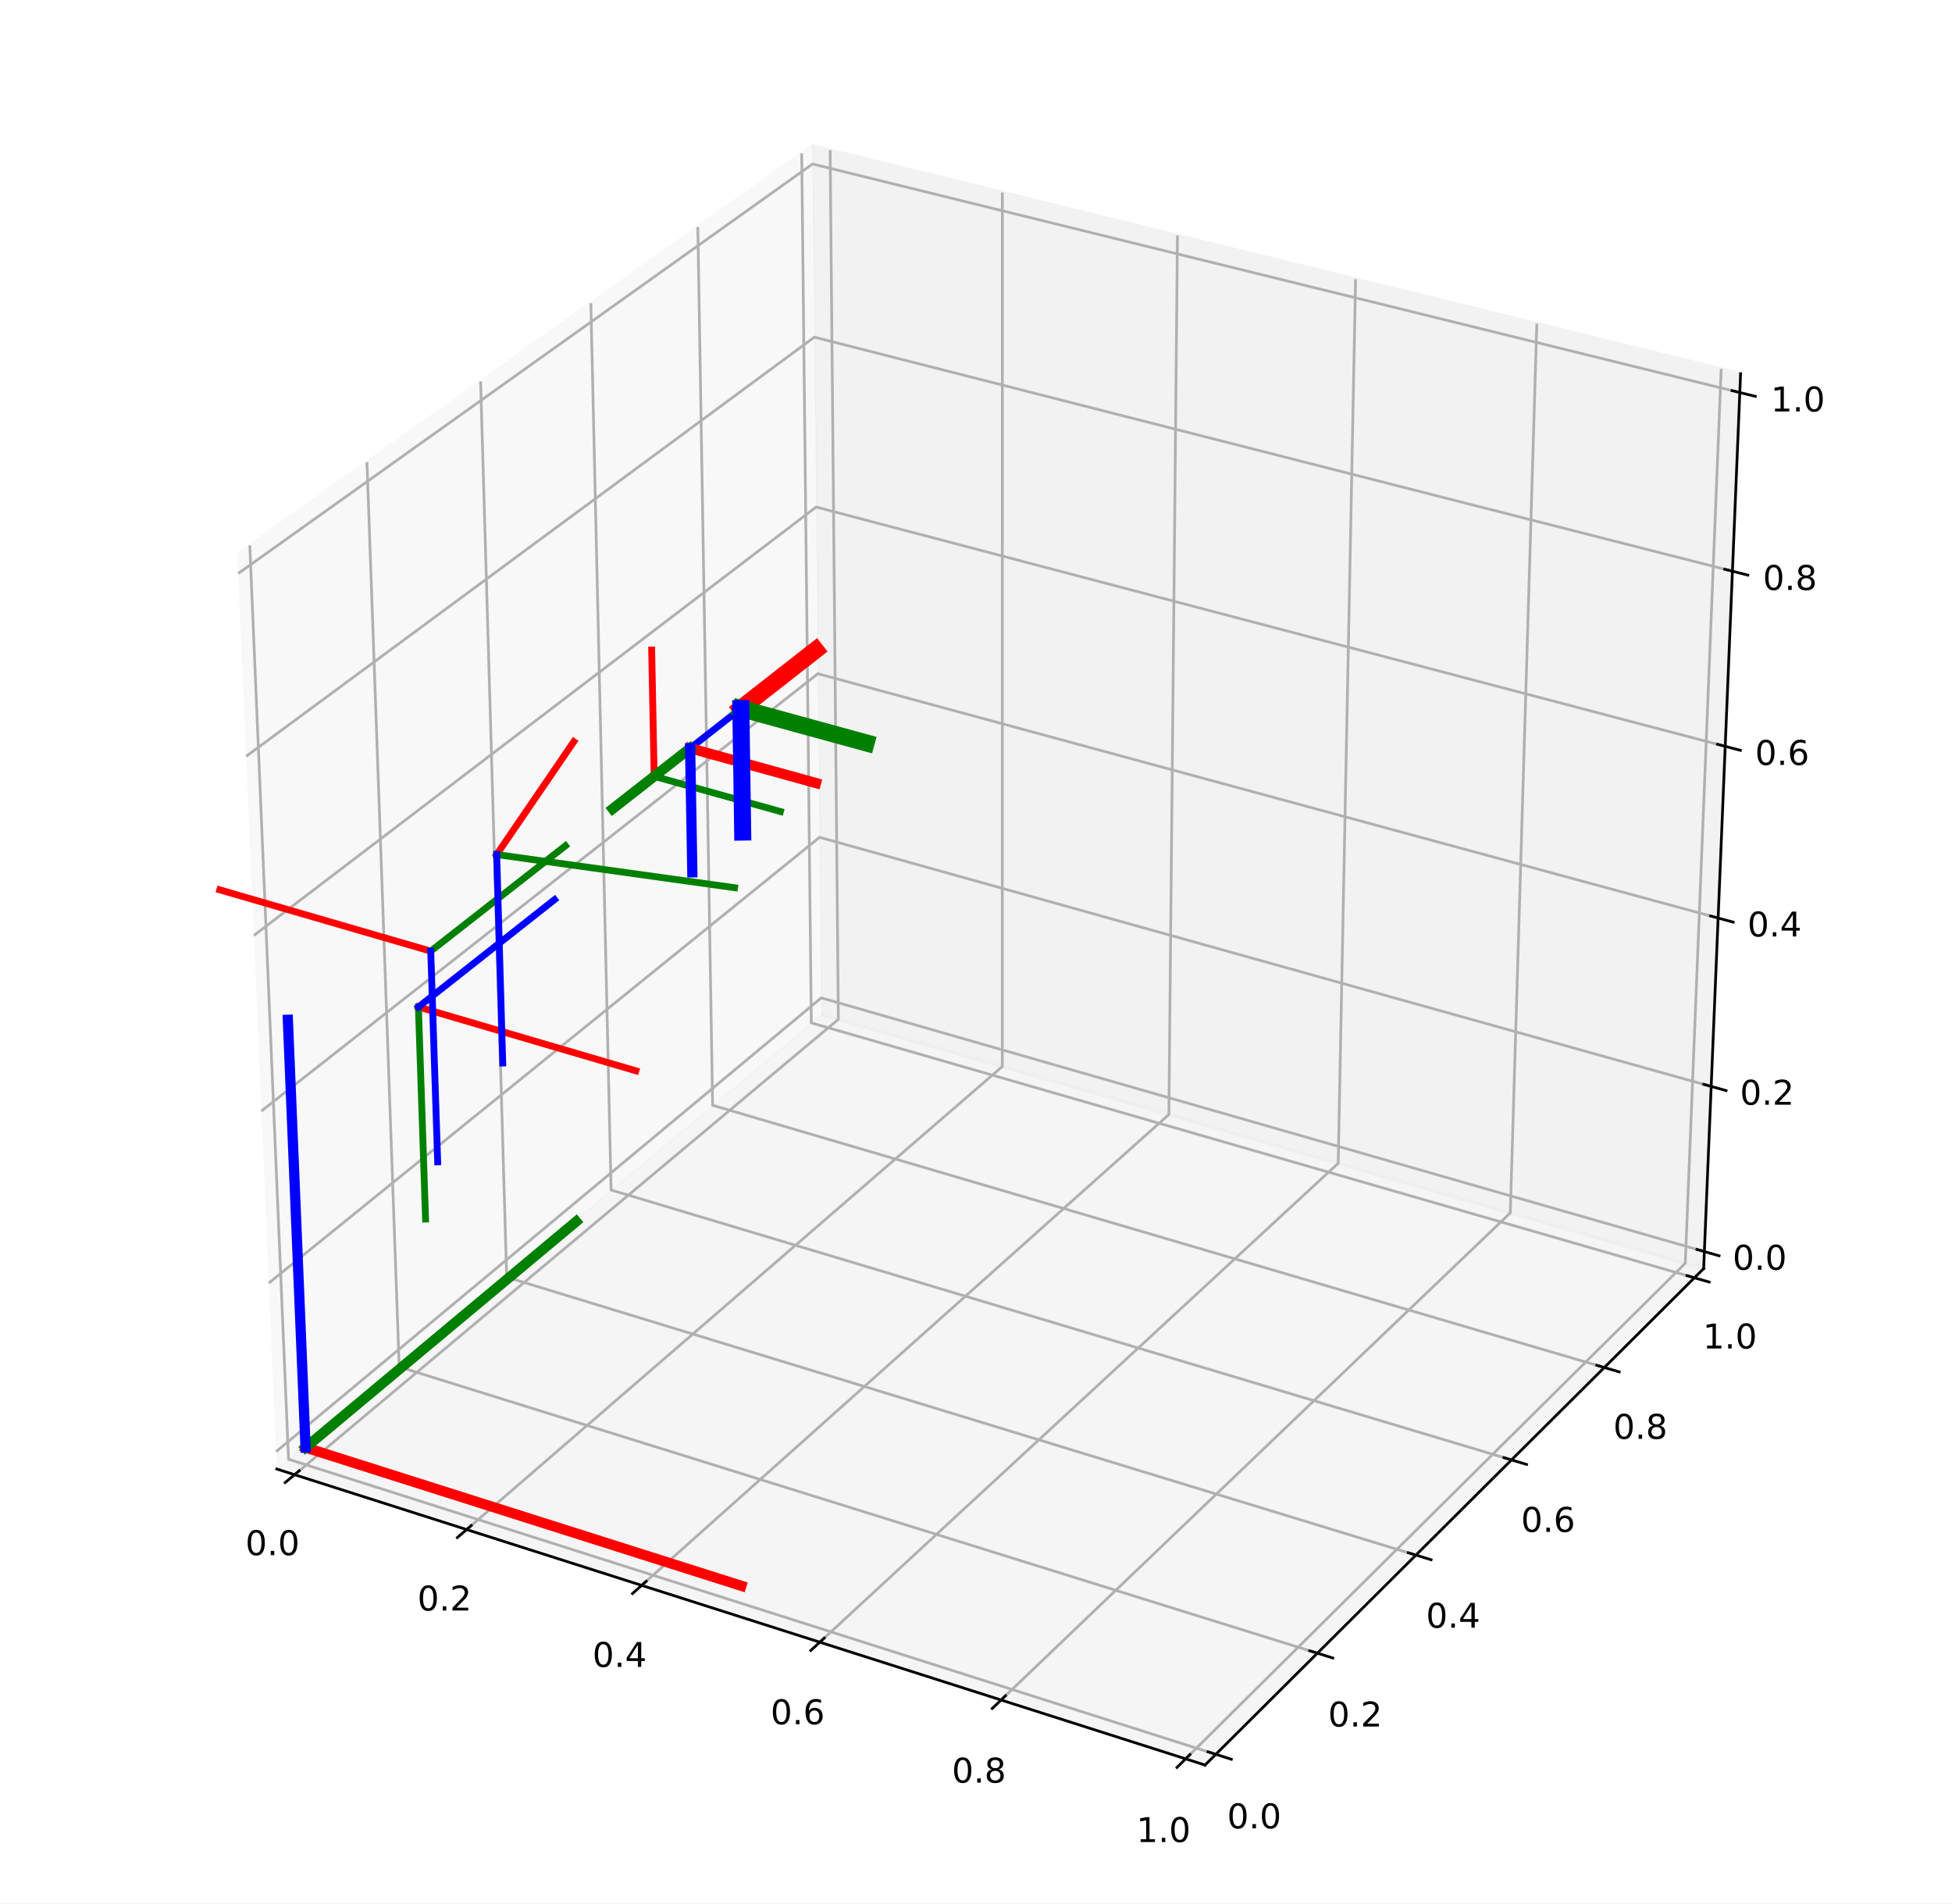
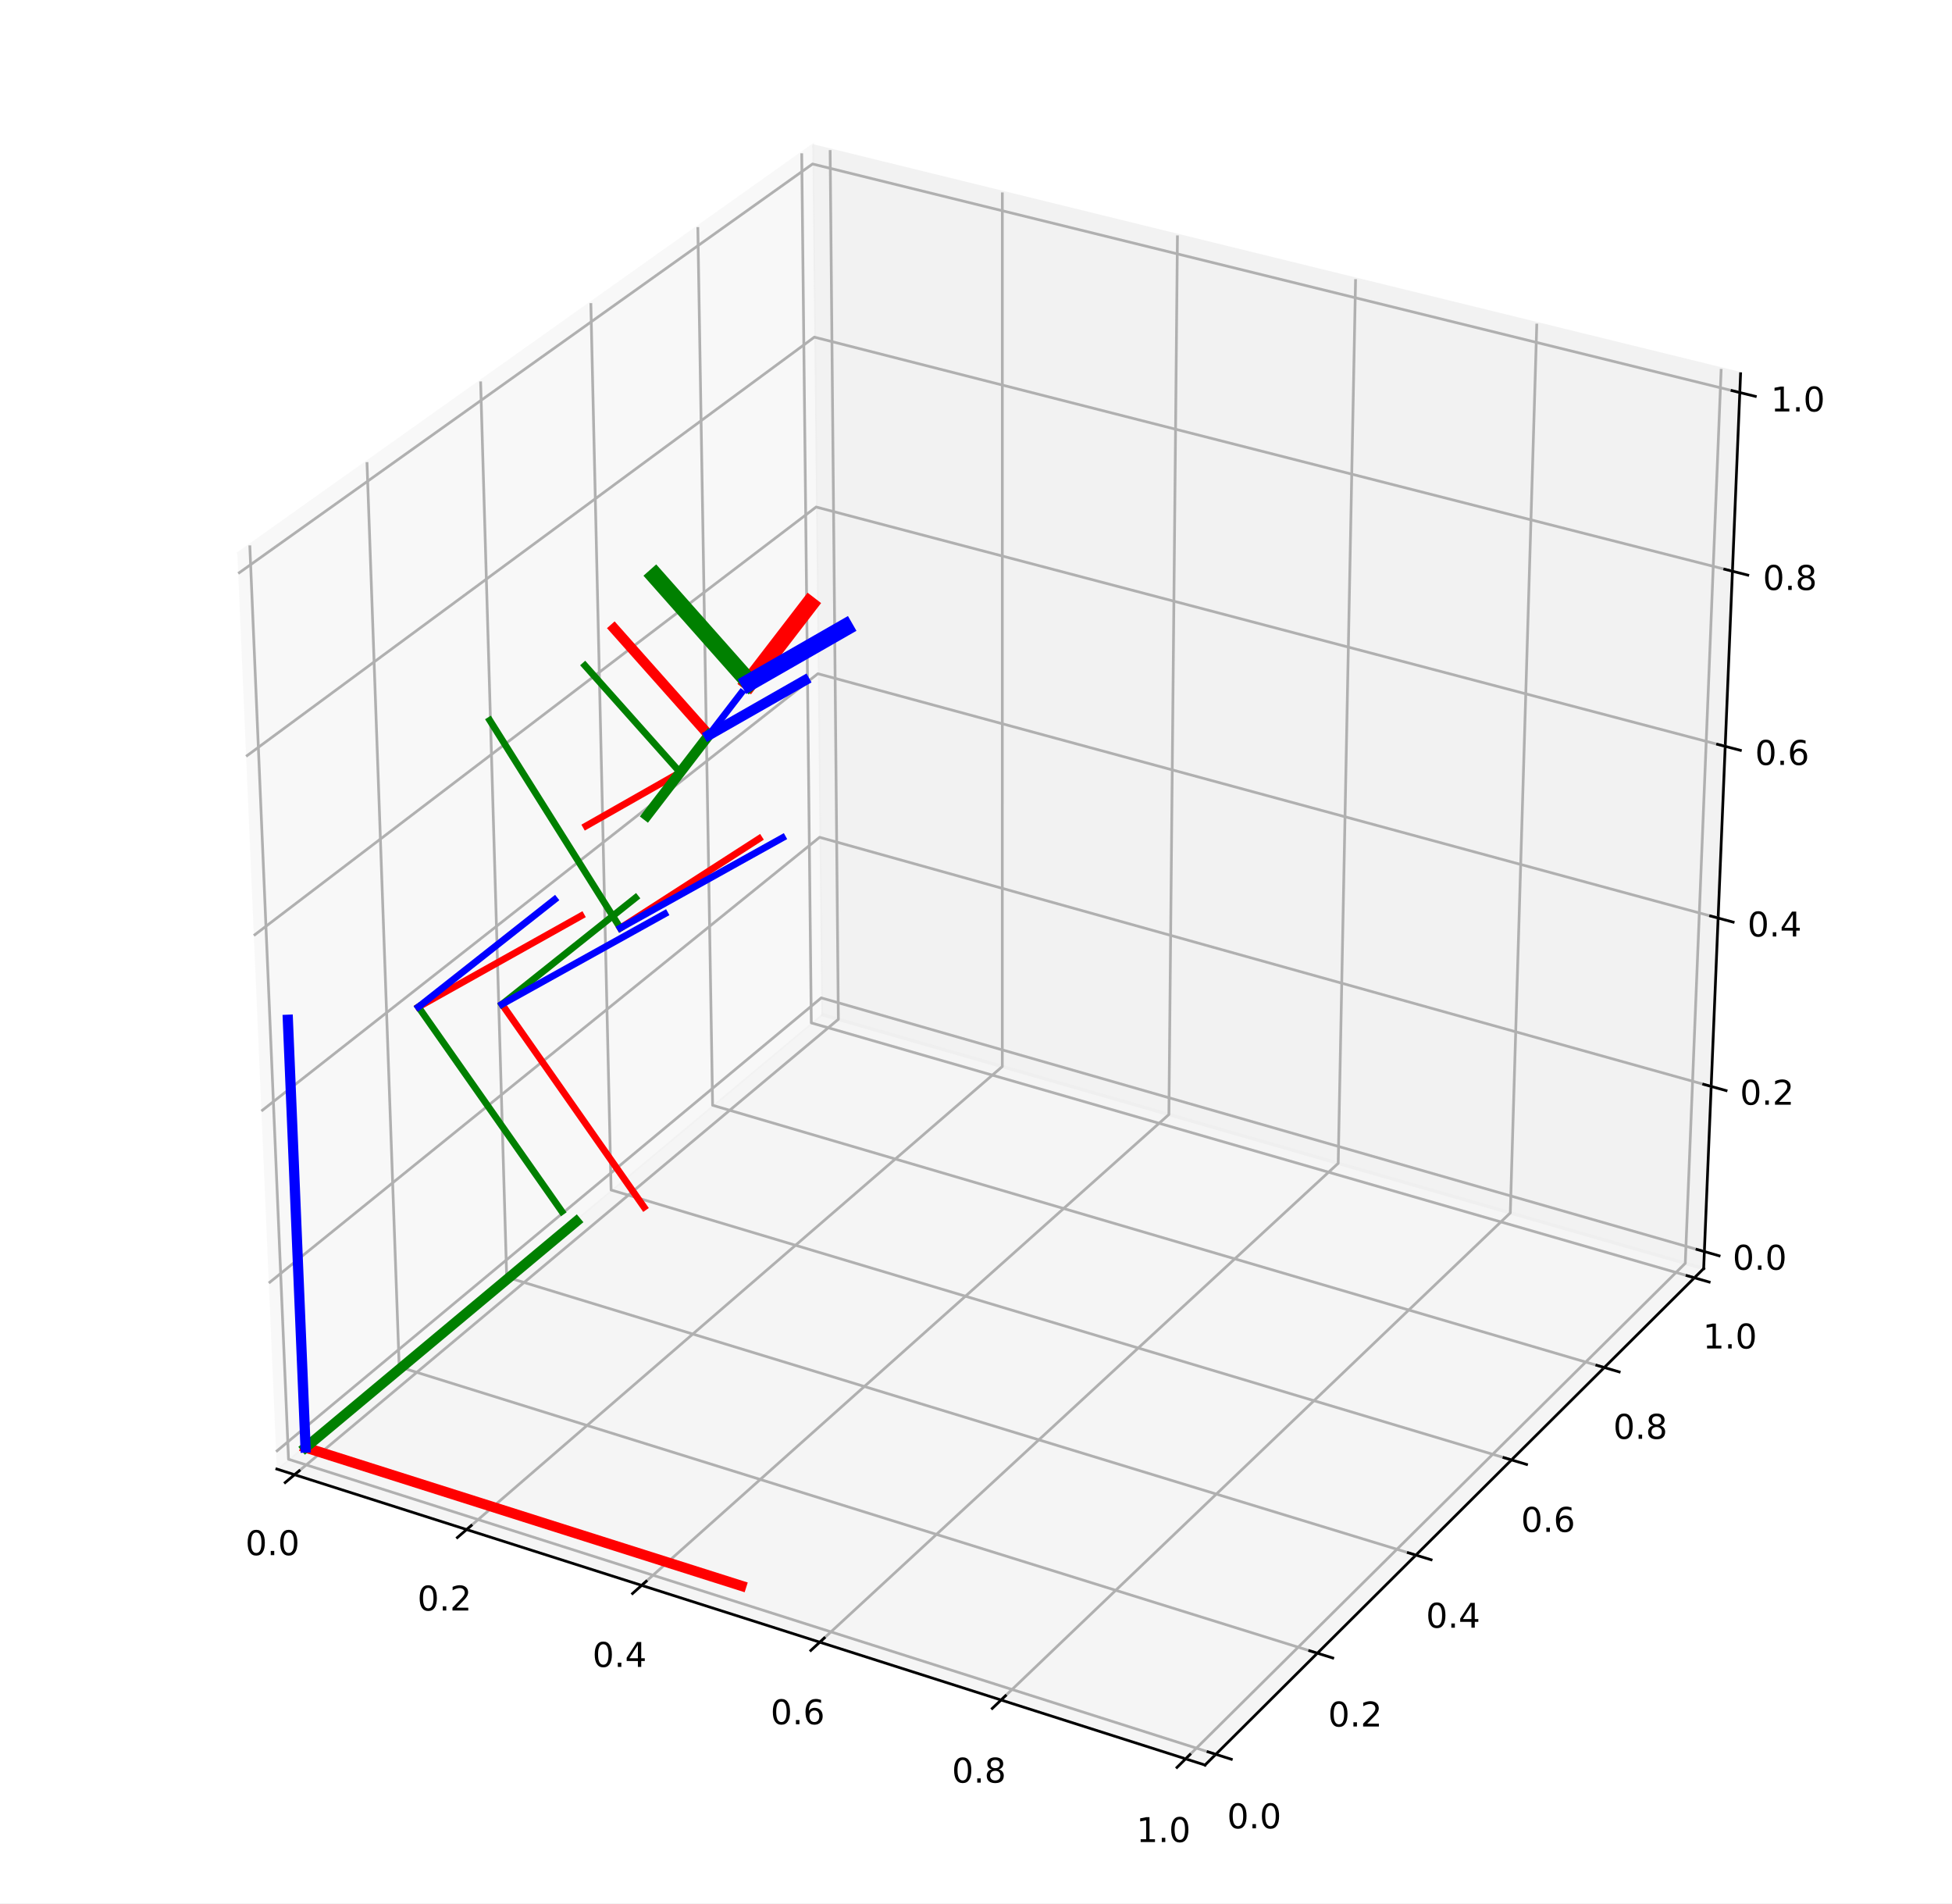
<svg xmlns="http://www.w3.org/2000/svg" xmlns:xlink="http://www.w3.org/1999/xlink" height="558pt" version="1.1" viewBox="0 0 572.4 558" width="572.4pt">
  <defs>
    <style type="text/css">
*{stroke-linecap:butt;stroke-linejoin:round;}
  </style>
  </defs>
  <g id="figure_1">
    <g id="patch_1">
      <path d="M 0 558  L 572.4 558  L 572.4 0  L 0 0  z " style="fill:#ffffff;" />
    </g>
    <g id="patch_2">
      <path d="M 7.2 550.8  L 565.2 550.8  L 565.2 7.2  L 7.2 7.2  z " style="fill:#ffffff;" />
    </g>
    <g id="pane3d_1">
      <g id="patch_3">
        <path d="M 81.172 430.684  L 240.874 297.405  L 238.215 42.732  L 69.608 162.48  " style="fill:#f2f2f2;opacity:0.5;stroke:#f2f2f2;stroke-linejoin:miter;" />
      </g>
    </g>
    <g id="pane3d_2">
      <g id="patch_4">
        <path d="M 240.874 297.405  L 499.577 371.916  L 510.401 109.564  L 238.215 42.732  " style="fill:#e6e6e6;opacity:0.5;stroke:#e6e6e6;stroke-linejoin:miter;" />
      </g>
    </g>
    <g id="pane3d_3">
      <g id="patch_5">
        <path d="M 81.172 430.684  L 353.362 517.464  L 499.577 371.916  L 240.874 297.405  " style="fill:#ececec;opacity:0.5;stroke:#ececec;stroke-linejoin:miter;" />
      </g>
    </g>
    <g id="axis3d_1">
      <g id="line2d_1">
        <path d="M 81.172 430.684  L 353.362 517.464  " style="fill:none;stroke:#000000;stroke-linecap:square;stroke-width:0.8;" />
      </g>
      <g id="Line3DCollection_1">
        <path d="M 86.377 432.343  L 245.838 298.835  L 243.426 44.012  " style="fill:none;stroke:#b0b0b0;stroke-width:0.8;" />
        <path d="M 136.825 448.427  L 293.911 312.681  L 293.92 56.409  " style="fill:none;stroke:#b0b0b0;stroke-width:0.8;" />
        <path d="M 188.154 464.792  L 342.763 326.751  L 345.273 69.019  " style="fill:none;stroke:#b0b0b0;stroke-width:0.8;" />
        <path d="M 240.389 481.446  L 392.412 341.051  L 397.507 81.844  " style="fill:none;stroke:#b0b0b0;stroke-width:0.8;" />
        <path d="M 293.552 498.395  L 442.879 355.586  L 450.647 94.892  " style="fill:none;stroke:#b0b0b0;stroke-width:0.8;" />
        <path d="M 347.669 515.649  L 494.184 370.363  L 504.714 108.167  " style="fill:none;stroke:#b0b0b0;stroke-width:0.8;" />
      </g>
      <g id="xtick_1">
        <g id="line2d_2">
          <path d="M 87.75 431.193  L 83.624 434.648  " style="fill:none;stroke:#000000;stroke-linecap:square;stroke-width:0.8;" />
        </g>
        <g id="text_1">
          <defs>
            <path d="M 31.781 66.406  Q 24.172 66.406 20.328 58.906  Q 16.5 51.422 16.5 36.375  Q 16.5 21.391 20.328 13.891  Q 24.172 6.391 31.781 6.391  Q 39.453 6.391 43.281 13.891  Q 47.125 21.391 47.125 36.375  Q 47.125 51.422 43.281 58.906  Q 39.453 66.406 31.781 66.406  z M 31.781 74.219  Q 44.047 74.219 50.516 64.516  Q 56.984 54.828 56.984 36.375  Q 56.984 17.969 50.516 8.266  Q 44.047 -1.422 31.781 -1.422  Q 19.531 -1.422 13.062 8.266  Q 6.594 17.969 6.594 36.375  Q 6.594 54.828 13.062 64.516  Q 19.531 74.219 31.781 74.219  z " id="DejaVuSans-48" />
            <path d="M 10.688 12.406  L 21 12.406  L 21 0  L 10.688 0  z " id="DejaVuSans-46" />
          </defs>
          <g transform="translate(71.96029 455.9271)scale(0.1 -0.1)">
            <use xlink:href="#DejaVuSans-48" />
            <use x="63.623" xlink:href="#DejaVuSans-46" />
            <use x="95.41" xlink:href="#DejaVuSans-48" />
          </g>
        </g>
      </g>
      <g id="xtick_2">
        <g id="line2d_3">
          <path d="M 138.179 447.257  L 134.112 450.772  " style="fill:none;stroke:#000000;stroke-linecap:square;stroke-width:0.8;" />
        </g>
        <g id="text_2">
          <defs>
            <path d="M 19.188 8.297  L 53.609 8.297  L 53.609 0  L 7.328 0  L 7.328 8.297  Q 12.938 14.109 22.625 23.891  Q 32.328 33.688 34.812 36.531  Q 39.547 41.844 41.422 45.531  Q 43.312 49.219 43.312 52.781  Q 43.312 58.594 39.234 62.25  Q 35.156 65.922 28.609 65.922  Q 23.969 65.922 18.812 64.312  Q 13.672 62.703 7.812 59.422  L 7.812 69.391  Q 13.766 71.781 18.938 73  Q 24.125 74.219 28.422 74.219  Q 39.75 74.219 46.484 68.547  Q 53.219 62.891 53.219 53.422  Q 53.219 48.922 51.531 44.891  Q 49.859 40.875 45.406 35.406  Q 44.188 33.984 37.641 27.219  Q 31.109 20.453 19.188 8.297  z " id="DejaVuSans-50" />
          </defs>
          <g transform="translate(122.4051 472.1665)scale(0.1 -0.1)">
            <use xlink:href="#DejaVuSans-48" />
            <use x="63.623" xlink:href="#DejaVuSans-46" />
            <use x="95.41" xlink:href="#DejaVuSans-50" />
          </g>
        </g>
      </g>
      <g id="xtick_3">
        <g id="line2d_4">
          <path d="M 189.488 463.601  L 185.482 467.178  " style="fill:none;stroke:#000000;stroke-linecap:square;stroke-width:0.8;" />
        </g>
        <g id="text_3">
          <defs>
            <path d="M 37.797 64.312  L 12.891 25.391  L 37.797 25.391  z M 35.203 72.906  L 47.609 72.906  L 47.609 25.391  L 58.016 25.391  L 58.016 17.188  L 47.609 17.188  L 47.609 0  L 37.797 0  L 37.797 17.188  L 4.891 17.188  L 4.891 26.703  z " id="DejaVuSans-52" />
          </defs>
          <g transform="translate(173.7322 488.6899)scale(0.1 -0.1)">
            <use xlink:href="#DejaVuSans-48" />
            <use x="63.623" xlink:href="#DejaVuSans-46" />
            <use x="95.41" xlink:href="#DejaVuSans-52" />
          </g>
        </g>
      </g>
      <g id="xtick_4">
        <g id="line2d_5">
          <path d="M 241.701 480.234  L 237.76 483.874  " style="fill:none;stroke:#000000;stroke-linecap:square;stroke-width:0.8;" />
        </g>
        <g id="text_4">
          <defs>
            <path d="M 33.016 40.375  Q 26.375 40.375 22.484 35.828  Q 18.609 31.297 18.609 23.391  Q 18.609 15.531 22.484 10.953  Q 26.375 6.391 33.016 6.391  Q 39.656 6.391 43.531 10.953  Q 47.406 15.531 47.406 23.391  Q 47.406 31.297 43.531 35.828  Q 39.656 40.375 33.016 40.375  z M 52.594 71.297  L 52.594 62.312  Q 48.875 64.062 45.094 64.984  Q 41.312 65.922 37.594 65.922  Q 27.828 65.922 22.672 59.328  Q 17.531 52.734 16.797 39.406  Q 19.672 43.656 24.016 45.922  Q 28.375 48.188 33.594 48.188  Q 44.578 48.188 50.953 41.516  Q 57.328 34.859 57.328 23.391  Q 57.328 12.156 50.688 5.359  Q 44.047 -1.422 33.016 -1.422  Q 20.359 -1.422 13.672 8.266  Q 6.984 17.969 6.984 36.375  Q 6.984 53.656 15.188 63.938  Q 23.391 74.219 37.203 74.219  Q 40.922 74.219 44.703 73.484  Q 48.484 72.75 52.594 71.297  z " id="DejaVuSans-54" />
          </defs>
          <g transform="translate(225.9649 505.5049)scale(0.1 -0.1)">
            <use xlink:href="#DejaVuSans-48" />
            <use x="63.623" xlink:href="#DejaVuSans-46" />
            <use x="95.41" xlink:href="#DejaVuSans-54" />
          </g>
        </g>
      </g>
      <g id="xtick_5">
        <g id="line2d_6">
          <path d="M 294.842 497.162  L 290.968 500.867  " style="fill:none;stroke:#000000;stroke-linecap:square;stroke-width:0.8;" />
        </g>
        <g id="text_5">
          <defs>
            <path d="M 31.781 34.625  Q 24.75 34.625 20.719 30.859  Q 16.703 27.094 16.703 20.516  Q 16.703 13.922 20.719 10.156  Q 24.75 6.391 31.781 6.391  Q 38.812 6.391 42.859 10.172  Q 46.922 13.969 46.922 20.516  Q 46.922 27.094 42.891 30.859  Q 38.875 34.625 31.781 34.625  z M 21.922 38.812  Q 15.578 40.375 12.031 44.719  Q 8.5 49.078 8.5 55.328  Q 8.5 64.062 14.719 69.141  Q 20.953 74.219 31.781 74.219  Q 42.672 74.219 48.875 69.141  Q 55.078 64.062 55.078 55.328  Q 55.078 49.078 51.531 44.719  Q 48 40.375 41.703 38.812  Q 48.828 37.156 52.797 32.312  Q 56.781 27.484 56.781 20.516  Q 56.781 9.906 50.312 4.234  Q 43.844 -1.422 31.781 -1.422  Q 19.734 -1.422 13.25 4.234  Q 6.781 9.906 6.781 20.516  Q 6.781 27.484 10.781 32.312  Q 14.797 37.156 21.922 38.812  z M 18.312 54.391  Q 18.312 48.734 21.844 45.562  Q 25.391 42.391 31.781 42.391  Q 38.141 42.391 41.719 45.562  Q 45.312 48.734 45.312 54.391  Q 45.312 60.062 41.719 63.234  Q 38.141 66.406 31.781 66.406  Q 25.391 66.406 21.844 63.234  Q 18.312 60.062 18.312 54.391  z " id="DejaVuSans-56" />
          </defs>
          <g transform="translate(279.1276 522.6192)scale(0.1 -0.1)">
            <use xlink:href="#DejaVuSans-48" />
            <use x="63.623" xlink:href="#DejaVuSans-46" />
            <use x="95.41" xlink:href="#DejaVuSans-56" />
          </g>
        </g>
      </g>
      <g id="xtick_6">
        <g id="line2d_7">
          <path d="M 348.935 514.393  L 345.132 518.165  " style="fill:none;stroke:#000000;stroke-linecap:square;stroke-width:0.8;" />
        </g>
        <g id="text_6">
          <defs>
            <path d="M 12.406 8.297  L 28.516 8.297  L 28.516 63.922  L 10.984 60.406  L 10.984 69.391  L 28.422 72.906  L 38.281 72.906  L 38.281 8.297  L 54.391 8.297  L 54.391 0  L 12.406 0  z " id="DejaVuSans-49" />
          </defs>
          <g transform="translate(333.2451 540.041)scale(0.1 -0.1)">
            <use xlink:href="#DejaVuSans-49" />
            <use x="63.623" xlink:href="#DejaVuSans-46" />
            <use x="95.41" xlink:href="#DejaVuSans-48" />
          </g>
        </g>
      </g>
    </g>
    <g id="axis3d_2">
      <g id="line2d_8">
        <path d="M 499.577 371.916  L 353.362 517.464  " style="fill:none;stroke:#000000;stroke-linecap:square;stroke-width:0.8;" />
      </g>
      <g id="Line3DCollection_2">
        <path d="M 73.25 159.894  L 84.607 427.816  L 356.518 514.322  " style="fill:none;stroke:#b0b0b0;stroke-width:0.8;" />
        <path d="M 107.612 135.489  L 117.06 400.733  L 386.305 484.672  " style="fill:none;stroke:#b0b0b0;stroke-width:0.8;" />
        <path d="M 140.932 111.824  L 148.577 374.431  L 415.195 455.914  " style="fill:none;stroke:#b0b0b0;stroke-width:0.8;" />
        <path d="M 173.257 88.867  L 179.199 348.876  L 443.227 428.009  " style="fill:none;stroke:#b0b0b0;stroke-width:0.8;" />
        <path d="M 204.63 66.585  L 208.963 324.036  L 470.439 400.921  " style="fill:none;stroke:#b0b0b0;stroke-width:0.8;" />
        <path d="M 235.093 44.95  L 237.905 299.883  L 496.868 374.613  " style="fill:none;stroke:#b0b0b0;stroke-width:0.8;" />
      </g>
      <g id="xtick_7">
        <g id="line2d_9">
          <path d="M 354.242 513.598  L 361.075 515.772  " style="fill:none;stroke:#000000;stroke-linecap:square;stroke-width:0.8;" />
        </g>
        <g id="text_7">
          <g transform="translate(359.8368 536.0221)scale(0.1 -0.1)">
            <use xlink:href="#DejaVuSans-48" />
            <use x="63.623" xlink:href="#DejaVuSans-46" />
            <use x="95.41" xlink:href="#DejaVuSans-48" />
          </g>
        </g>
      </g>
      <g id="xtick_8">
        <g id="line2d_10">
          <path d="M 384.053 483.969  L 390.814 486.077  " style="fill:none;stroke:#000000;stroke-linecap:square;stroke-width:0.8;" />
        </g>
        <g id="text_8">
          <g transform="translate(389.4428 506.1642)scale(0.1 -0.1)">
            <use xlink:href="#DejaVuSans-48" />
            <use x="63.623" xlink:href="#DejaVuSans-46" />
            <use x="95.41" xlink:href="#DejaVuSans-50" />
          </g>
        </g>
      </g>
      <g id="xtick_9">
        <g id="line2d_11">
          <path d="M 412.966 455.233  L 419.657 457.278  " style="fill:none;stroke:#000000;stroke-linecap:square;stroke-width:0.8;" />
        </g>
        <g id="text_9">
          <g transform="translate(418.1573 477.2053)scale(0.1 -0.1)">
            <use xlink:href="#DejaVuSans-48" />
            <use x="63.623" xlink:href="#DejaVuSans-46" />
            <use x="95.41" xlink:href="#DejaVuSans-52" />
          </g>
        </g>
      </g>
      <g id="xtick_10">
        <g id="line2d_12">
          <path d="M 441.021 427.348  L 447.643 429.333  " style="fill:none;stroke:#000000;stroke-linecap:square;stroke-width:0.8;" />
        </g>
        <g id="text_10">
          <g transform="translate(446.0199 449.1056)scale(0.1 -0.1)">
            <use xlink:href="#DejaVuSans-48" />
            <use x="63.623" xlink:href="#DejaVuSans-46" />
            <use x="95.41" xlink:href="#DejaVuSans-54" />
          </g>
        </g>
      </g>
      <g id="xtick_11">
        <g id="line2d_13">
          <path d="M 468.256 400.279  L 474.81 402.206  " style="fill:none;stroke:#000000;stroke-linecap:square;stroke-width:0.8;" />
        </g>
        <g id="text_11">
          <g transform="translate(473.0681 421.8273)scale(0.1 -0.1)">
            <use xlink:href="#DejaVuSans-48" />
            <use x="63.623" xlink:href="#DejaVuSans-46" />
            <use x="95.41" xlink:href="#DejaVuSans-56" />
          </g>
        </g>
      </g>
      <g id="xtick_12">
        <g id="line2d_14">
          <path d="M 494.707 373.99  L 501.194 375.862  " style="fill:none;stroke:#000000;stroke-linecap:square;stroke-width:0.8;" />
        </g>
        <g id="text_12">
          <g transform="translate(499.337 395.3348)scale(0.1 -0.1)">
            <use xlink:href="#DejaVuSans-49" />
            <use x="63.623" xlink:href="#DejaVuSans-46" />
            <use x="95.41" xlink:href="#DejaVuSans-48" />
          </g>
        </g>
      </g>
    </g>
    <g id="axis3d_3">
      <g id="line2d_15">
        <path d="M 499.577 371.916  L 510.401 109.564  " style="fill:none;stroke:#000000;stroke-linecap:square;stroke-width:0.8;" />
      </g>
      <g id="Line3DCollection_3">
        <path d="M 499.783 366.926  L 240.823 292.551  L 80.952 425.591  " style="fill:none;stroke:#b0b0b0;stroke-width:0.8;" />
        <path d="M 501.78 318.511  L 240.332 245.473  L 78.821 376.162  " style="fill:none;stroke:#b0b0b0;stroke-width:0.8;" />
        <path d="M 503.817 269.147  L 239.831 197.512  L 76.647 325.732  " style="fill:none;stroke:#b0b0b0;stroke-width:0.8;" />
        <path d="M 505.894 218.807  L 239.321 148.643  L 74.428 274.272  " style="fill:none;stroke:#b0b0b0;stroke-width:0.8;" />
        <path d="M 508.012 167.462  L 238.801 98.84  L 72.163 221.749  " style="fill:none;stroke:#b0b0b0;stroke-width:0.8;" />
        <path d="M 510.173 115.081  L 238.271 48.076  L 69.852 168.13  " style="fill:none;stroke:#b0b0b0;stroke-width:0.8;" />
      </g>
      <g id="xtick_13">
        <g id="line2d_16">
          <path d="M 497.622 366.306  L 504.109 368.169  " style="fill:none;stroke:#000000;stroke-linecap:square;stroke-width:0.8;" />
        </g>
        <g id="text_13">
          <g transform="translate(508.0682 372.2507)scale(0.1 -0.1)">
            <use xlink:href="#DejaVuSans-48" />
            <use x="63.623" xlink:href="#DejaVuSans-46" />
            <use x="95.41" xlink:href="#DejaVuSans-48" />
          </g>
        </g>
      </g>
      <g id="xtick_14">
        <g id="line2d_17">
          <path d="M 499.598 317.901  L 506.15 319.731  " style="fill:none;stroke:#000000;stroke-linecap:square;stroke-width:0.8;" />
        </g>
        <g id="text_14">
          <g transform="translate(510.2204 323.8748)scale(0.1 -0.1)">
            <use xlink:href="#DejaVuSans-48" />
            <use x="63.623" xlink:href="#DejaVuSans-46" />
            <use x="95.41" xlink:href="#DejaVuSans-50" />
          </g>
        </g>
      </g>
      <g id="xtick_15">
        <g id="line2d_18">
          <path d="M 501.613 268.549  L 508.23 270.344  " style="fill:none;stroke:#000000;stroke-linecap:square;stroke-width:0.8;" />
        </g>
        <g id="text_15">
          <g transform="translate(512.4146 274.553)scale(0.1 -0.1)">
            <use xlink:href="#DejaVuSans-48" />
            <use x="63.623" xlink:href="#DejaVuSans-46" />
            <use x="95.41" xlink:href="#DejaVuSans-52" />
          </g>
        </g>
      </g>
      <g id="xtick_16">
        <g id="line2d_19">
          <path d="M 503.667 218.221  L 510.352 219.98  " style="fill:none;stroke:#000000;stroke-linecap:square;stroke-width:0.8;" />
        </g>
        <g id="text_16">
          <g transform="translate(514.6521 224.2573)scale(0.1 -0.1)">
            <use xlink:href="#DejaVuSans-48" />
            <use x="63.623" xlink:href="#DejaVuSans-46" />
            <use x="95.41" xlink:href="#DejaVuSans-54" />
          </g>
        </g>
      </g>
      <g id="xtick_17">
        <g id="line2d_20">
          <path d="M 505.762 166.888  L 512.517 168.61  " style="fill:none;stroke:#000000;stroke-linecap:square;stroke-width:0.8;" />
        </g>
        <g id="text_17">
          <g transform="translate(516.9343 172.9584)scale(0.1 -0.1)">
            <use xlink:href="#DejaVuSans-48" />
            <use x="63.623" xlink:href="#DejaVuSans-46" />
            <use x="95.41" xlink:href="#DejaVuSans-56" />
          </g>
        </g>
      </g>
      <g id="xtick_18">
        <g id="line2d_21">
          <path d="M 507.9 114.521  L 514.725 116.202  " style="fill:none;stroke:#000000;stroke-linecap:square;stroke-width:0.8;" />
        </g>
        <g id="text_18">
          <g transform="translate(519.2624 120.6263)scale(0.1 -0.1)">
            <use xlink:href="#DejaVuSans-49" />
            <use x="63.623" xlink:href="#DejaVuSans-46" />
            <use x="95.41" xlink:href="#DejaVuSans-48" />
          </g>
        </g>
      </g>
    </g>
    <g id="axes_1">
      <g id="line2d_22">
-         <path clip-path="url(#p56e73a50fd)" d="M 89.597 424.38  L 217.381 464.923  " style="fill:none;stroke:#ff0000;stroke-linecap:square;stroke-width:3;" />
+         <path clip-path="url(#p1471119417)" d="M 89.597 424.38  L 217.381 464.923  " style="fill:none;stroke:#ff0000;stroke-linecap:square;stroke-width:3;" />
      </g>
      <g id="line2d_23">
-         <path clip-path="url(#p56e73a50fd)" d="M 89.597 424.38  L 168.956 358.126  " style="fill:none;stroke:#008000;stroke-linecap:square;stroke-width:3;" />
+         <path clip-path="url(#p1471119417)" d="M 89.597 424.38  L 168.956 358.126  " style="fill:none;stroke:#008000;stroke-linecap:square;stroke-width:3;" />
      </g>
      <g id="line2d_24">
-         <path clip-path="url(#p56e73a50fd)" d="M 89.597 424.38  L 84.411 298.975  " style="fill:none;stroke:#0000ff;stroke-linecap:square;stroke-width:3;" />
+         <path clip-path="url(#p1471119417)" d="M 89.597 424.38  L 84.411 298.975  " style="fill:none;stroke:#0000ff;stroke-linecap:square;stroke-width:3;" />
      </g>
      <g id="line2d_25">
-         <path clip-path="url(#p56e73a50fd)" d="M 122.692 295.219  L 186.45 313.929  " style="fill:none;stroke:#ff0000;stroke-linecap:square;stroke-width:2;" />
+         <path clip-path="url(#p1471119417)" d="M 122.692 295.219  L 170.416 268.504  " style="fill:none;stroke:#ff0000;stroke-linecap:square;stroke-width:2;" />
      </g>
      <g id="line2d_26">
-         <path clip-path="url(#p56e73a50fd)" d="M 122.692 295.219  L 124.791 357.391  " style="fill:none;stroke:#008000;stroke-linecap:square;stroke-width:2;" />
+         <path clip-path="url(#p1471119417)" d="M 122.692 295.219  L 164.752 355.178  " style="fill:none;stroke:#008000;stroke-linecap:square;stroke-width:2;" />
      </g>
      <g id="line2d_27">
-         <path clip-path="url(#p56e73a50fd)" d="M 122.692 295.219  L 162.613 263.748  " style="fill:none;stroke:#0000ff;stroke-linecap:square;stroke-width:2;" />
+         <path clip-path="url(#p1471119417)" d="M 122.692 295.219  L 162.613 263.748  " style="fill:none;stroke:#0000ff;stroke-linecap:square;stroke-width:2;" />
      </g>
      <g id="line2d_28">
-         <path clip-path="url(#p56e73a50fd)" d="M 126.309 278.852  L 64.459 260.885  " style="fill:none;stroke:#ff0000;stroke-linecap:square;stroke-width:2;" />
+         <path clip-path="url(#p1471119417)" d="M 147.197 294.425  L 188.862 353.913  " style="fill:none;stroke:#ff0000;stroke-linecap:square;stroke-width:2;" />
      </g>
      <g id="line2d_29">
-         <path clip-path="url(#p56e73a50fd)" d="M 126.309 278.852  L 165.791 247.971  " style="fill:none;stroke:#008000;stroke-linecap:square;stroke-width:2;" />
+         <path clip-path="url(#p1471119417)" d="M 147.197 294.425  L 186.362 263.213  " style="fill:none;stroke:#008000;stroke-linecap:square;stroke-width:2;" />
      </g>
      <g id="line2d_30">
-         <path clip-path="url(#p56e73a50fd)" d="M 126.309 278.852  L 128.345 340.638  " style="fill:none;stroke:#0000ff;stroke-linecap:square;stroke-width:2;" />
+         <path clip-path="url(#p1471119417)" d="M 147.197 294.425  L 194.938 267.912  " style="fill:none;stroke:#0000ff;stroke-linecap:square;stroke-width:2;" />
      </g>
      <g id="line2d_31">
-         <path clip-path="url(#p56e73a50fd)" d="M 145.649 250.538  L 168.257 217.441  " style="fill:none;stroke:#ff0000;stroke-linecap:square;stroke-width:2;" />
+         <path clip-path="url(#p1471119417)" d="M 181.901 272.081  L 222.602 245.876  " style="fill:none;stroke:#ff0000;stroke-linecap:square;stroke-width:2;" />
      </g>
      <g id="line2d_32">
-         <path clip-path="url(#p56e73a50fd)" d="M 145.649 250.538  L 215.389 260.253  " style="fill:none;stroke:#008000;stroke-linecap:square;stroke-width:2;" />
+         <path clip-path="url(#p1471119417)" d="M 181.901 272.081  L 143.623 211.18  " style="fill:none;stroke:#008000;stroke-linecap:square;stroke-width:2;" />
      </g>
      <g id="line2d_33">
-         <path clip-path="url(#p56e73a50fd)" d="M 145.649 250.538  L 147.42 311.648  " style="fill:none;stroke:#0000ff;stroke-linecap:square;stroke-width:2;" />
+         <path clip-path="url(#p1471119417)" d="M 181.901 272.081  L 229.467 245.616  " style="fill:none;stroke:#0000ff;stroke-linecap:square;stroke-width:2;" />
      </g>
      <g id="line2d_34">
-         <path clip-path="url(#p56e73a50fd)" d="M 191.832 227.604  L 191.097 190.573  " style="fill:none;stroke:#ff0000;stroke-linecap:square;stroke-width:2;" />
+         <path clip-path="url(#p1471119417)" d="M 199.448 226.46  L 171.85 242.148  " style="fill:none;stroke:#ff0000;stroke-linecap:square;stroke-width:2;" />
      </g>
      <g id="line2d_35">
-         <path clip-path="url(#p56e73a50fd)" d="M 191.832 227.604  L 228.845 237.918  " style="fill:none;stroke:#008000;stroke-linecap:square;stroke-width:2;" />
+         <path clip-path="url(#p1471119417)" d="M 199.448 226.46  L 171.527 195.123  " style="fill:none;stroke:#008000;stroke-linecap:square;stroke-width:2;" />
      </g>
      <g id="line2d_36">
-         <path clip-path="url(#p56e73a50fd)" d="M 191.832 227.604  L 214.288 210.041  " style="fill:none;stroke:#0000ff;stroke-linecap:square;stroke-width:2;" />
+         <path clip-path="url(#p1471119417)" d="M 199.448 226.46  L 217.383 203.131  " style="fill:none;stroke:#0000ff;stroke-linecap:square;stroke-width:2;" />
      </g>
      <g id="line2d_37">
-         <path clip-path="url(#p56e73a50fd)" d="M 202.371 219.362  L 239.264 229.572  " style="fill:none;stroke:#ff0000;stroke-linecap:square;stroke-width:3;" />
+         <path clip-path="url(#p1471119417)" d="M 207.864 215.513  L 180.105 184.291  " style="fill:none;stroke:#ff0000;stroke-linecap:square;stroke-width:3;" />
      </g>
      <g id="line2d_38">
-         <path clip-path="url(#p56e73a50fd)" d="M 202.371 219.362  L 179.657 237.127  " style="fill:none;stroke:#008000;stroke-linecap:square;stroke-width:3;" />
+         <path clip-path="url(#p1471119417)" d="M 207.864 215.513  L 189.73 239.1  " style="fill:none;stroke:#008000;stroke-linecap:square;stroke-width:3;" />
      </g>
      <g id="line2d_39">
-         <path clip-path="url(#p56e73a50fd)" d="M 202.371 219.362  L 203.017 255.744  " style="fill:none;stroke:#0000ff;stroke-linecap:square;stroke-width:3;" />
+         <path clip-path="url(#p1471119417)" d="M 207.864 215.513  L 235.928 199.502  " style="fill:none;stroke:#0000ff;stroke-linecap:square;stroke-width:3;" />
      </g>
      <g id="line2d_40">
-         <path clip-path="url(#p56e73a50fd)" d="M 217.246 207.728  L 239.167 190.582  " style="fill:none;stroke:#ff0000;stroke-linecap:square;stroke-width:5;" />
+         <path clip-path="url(#p1471119417)" d="M 219.747 200.057  L 237.271 177.263  " style="fill:none;stroke:#ff0000;stroke-linecap:square;stroke-width:5;" />
      </g>
      <g id="line2d_41">
-         <path clip-path="url(#p56e73a50fd)" d="M 217.246 207.728  L 253.968 217.793  " style="fill:none;stroke:#008000;stroke-linecap:square;stroke-width:5;" />
+         <path clip-path="url(#p1471119417)" d="M 219.747 200.057  L 192.217 168.997  " style="fill:none;stroke:#008000;stroke-linecap:square;stroke-width:5;" />
      </g>
      <g id="line2d_42">
-         <path clip-path="url(#p56e73a50fd)" d="M 217.246 207.728  L 217.783 243.936  " style="fill:none;stroke:#0000ff;stroke-linecap:square;stroke-width:5;" />
+         <path clip-path="url(#p1471119417)" d="M 219.747 200.057  L 247.729 184.011  " style="fill:none;stroke:#0000ff;stroke-linecap:square;stroke-width:5;" />
      </g>
    </g>
  </g>
  <defs>
-     <clipPath id="p56e73a50fd">
+     <clipPath id="p1471119417">
      <rect height="543.6" width="558" x="7.2" y="7.2" />
    </clipPath>
  </defs>
</svg>
